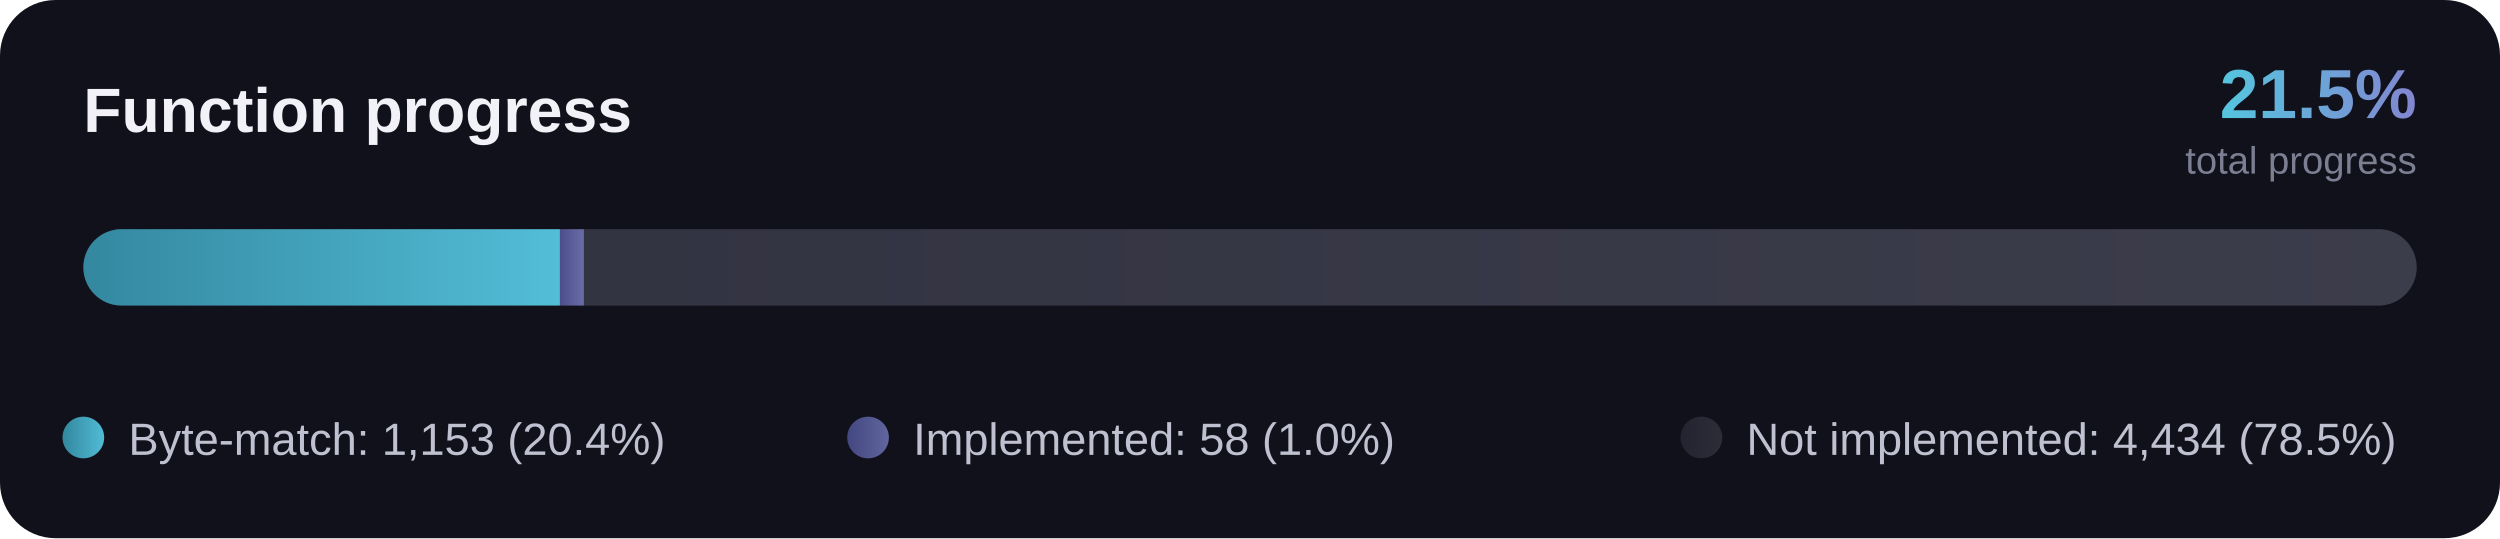
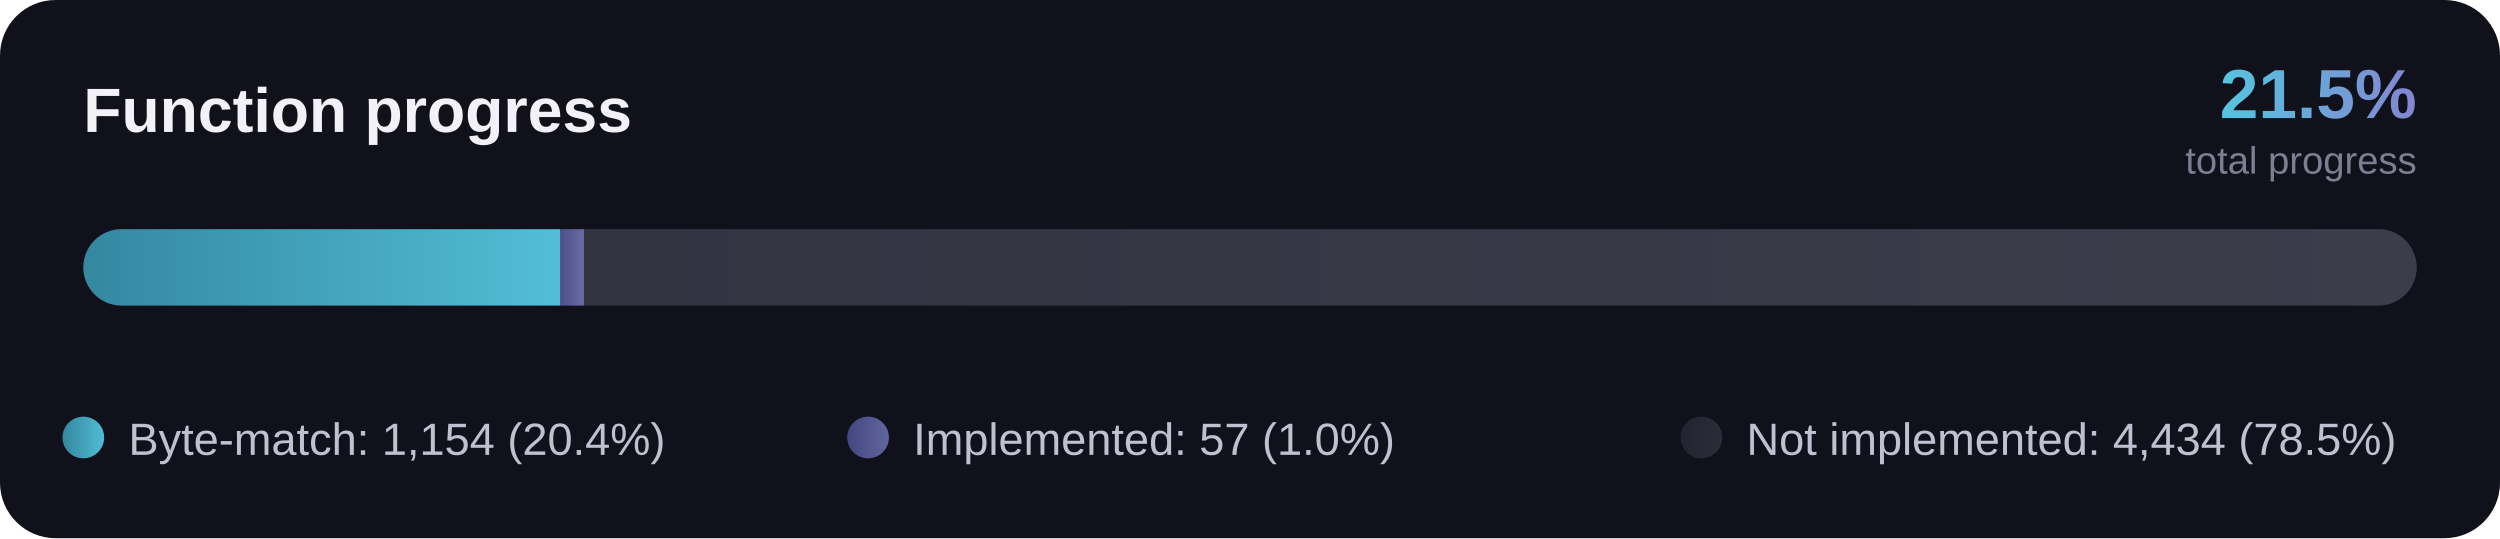
<svg xmlns="http://www.w3.org/2000/svg" width="720" height="155" viewBox="0 0 720 155" role="img" aria-labelledby="title description" font-family="Segoe UI, Arial, sans-serif">
  <defs>
    <linearGradient id="matching-gradient" x1="0" x2="1">
      <stop offset="0" stop-color="#348da5" />
      <stop offset="1" stop-color="#55c5df" />
    </linearGradient>
    <linearGradient id="not-matching-gradient" x1="0" x2="1">
      <stop offset="0" stop-color="#585caa" />
      <stop offset="1" stop-color="#8286d1" />
    </linearGradient>
    <linearGradient id="not-started-gradient" x1="0" x2="1">
      <stop offset="0" stop-color="#3e4050" />
      <stop offset="1" stop-color="#555767" />
    </linearGradient>
    <linearGradient id="overall-gradient" x1="0" x2="1">
      <stop offset="0" stop-color="#55c5df" />
      <stop offset="1" stop-color="#8286d1" />
    </linearGradient>
  </defs>
  <rect width="720" height="155" rx="16" fill="#10111a" />
  <text x="24" y="38" fill="#f1f1f7" font-family="Segoe UI, Arial, sans-serif" font-size="18" font-weight="600">Function progress</text>
  <text x="696" y="34" text-anchor="end" fill="url(#overall-gradient)" font-family="Segoe UI, Arial, sans-serif" font-size="20" font-weight="700">21.5%</text>
  <text x="696" y="50" text-anchor="end" fill="#7c7e92" font-family="Segoe UI, Arial, sans-serif" font-size="11">total progress</text>
  <rect x="24" y="66" width="672" height="22" rx="11" fill="#555767" fill-opacity="0.4" />
  <clipPath id="progress-clip">
    <rect x="24" y="66" width="672" height="22" rx="11" />
  </clipPath>
  <g clip-path="url(#progress-clip)">
-     <rect x="24.00" y="66" width="137.26" height="22" fill="url(#matching-gradient)" fill-opacity="0.95" />
-     <rect x="161.26" y="66" width="6.90" height="22" fill="url(#not-matching-gradient)" fill-opacity="0.72" />
+     <rect x="24.00" y="66" width="137.38" height="22" fill="url(#matching-gradient)" fill-opacity="0.95" />
+     <rect x="161.38" y="66" width="6.79" height="22" fill="url(#not-matching-gradient)" fill-opacity="0.72" />
    <rect x="168.16" y="66" width="527.84" height="22" fill="url(#not-started-gradient)" fill-opacity="0.4" />
  </g>
  <circle cx="24" cy="126" r="6" fill="url(#matching-gradient)" fill-opacity="0.95" />
-   <text x="37" y="131" fill="#c0c1d0" font-size="13">Byte-match: 1,153 (20.4%)</text>
+   <text x="37" y="131" fill="#c0c1d0" font-size="13">Byte-match: 1,154 (20.4%)</text>
  <circle cx="250" cy="126" r="6" fill="url(#not-matching-gradient)" fill-opacity="0.72" />
-   <text x="263" y="131" fill="#c0c1d0" font-size="13">Implemented: 58 (1.0%)</text>
+   <text x="263" y="131" fill="#c0c1d0" font-size="13">Implemented: 57 (1.0%)</text>
  <circle cx="490" cy="126" r="6" fill="url(#not-started-gradient)" fill-opacity="0.4" />
  <text x="503" y="131" fill="#c0c1d0" font-size="13">Not implemented: 4,434 (78.5%)</text>
</svg>
